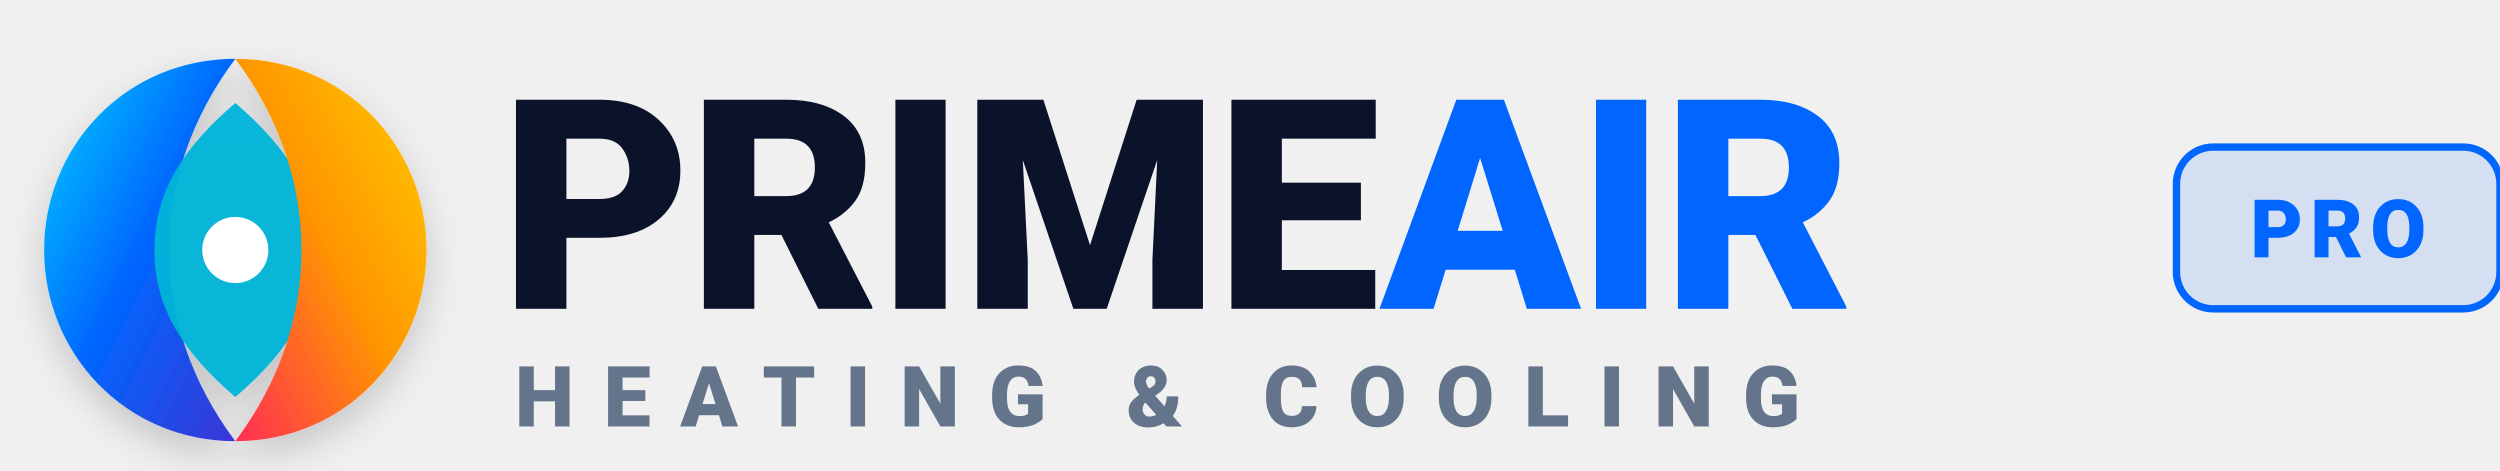
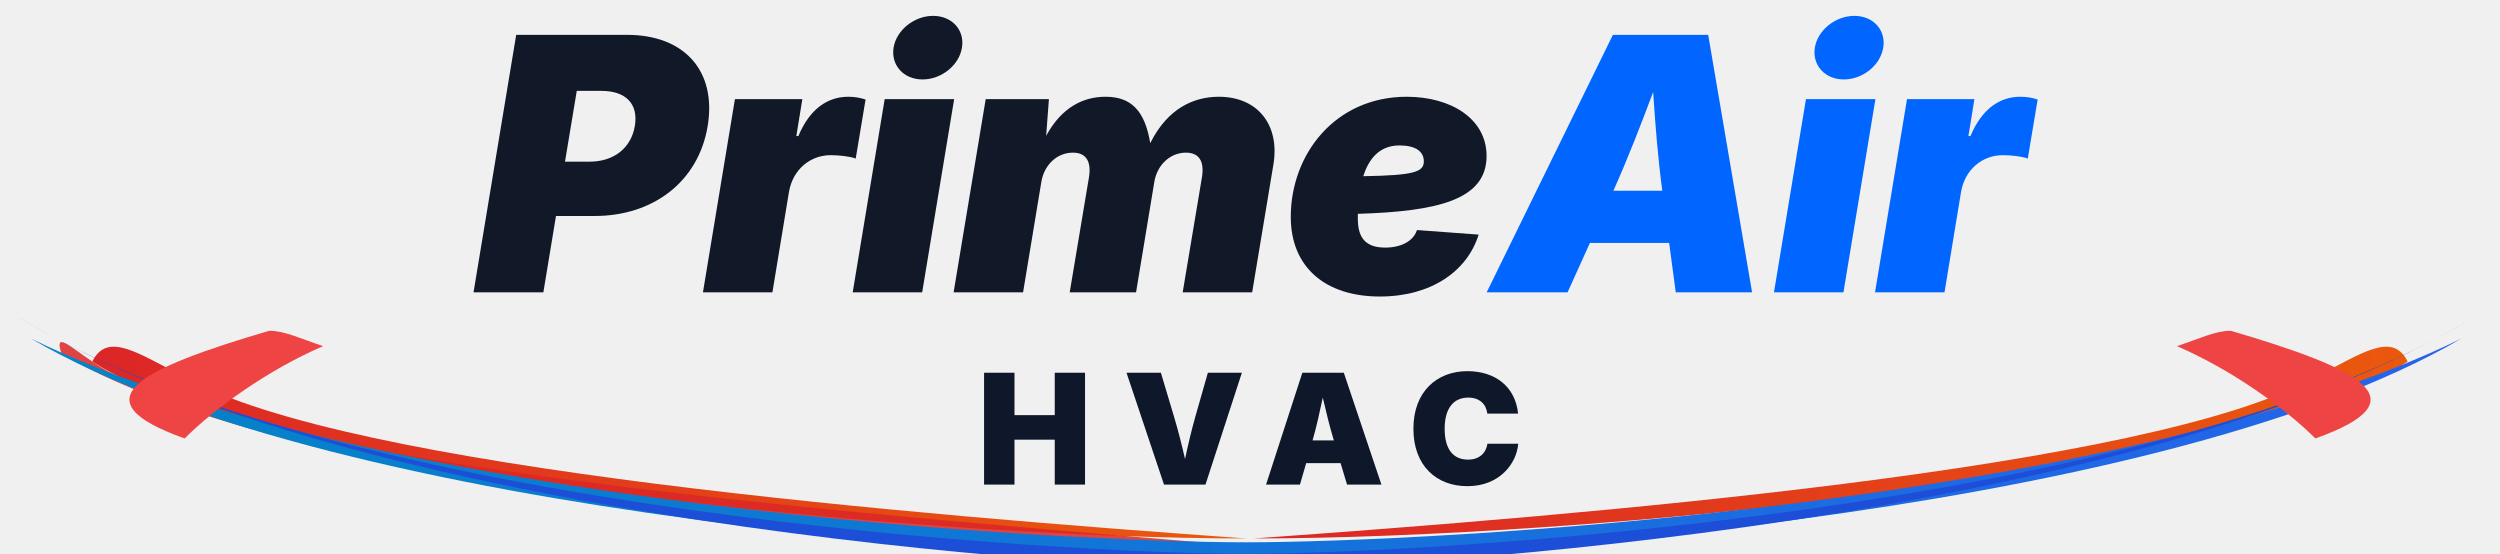
- <svg xmlns="http://www.w3.org/2000/svg" viewBox="0 0 340 64" width="340" height="64" fill="none">
+ <svg xmlns="http://www.w3.org/2000/svg" viewBox="0 0 325 72" width="325" height="72" fill="none">
  <defs>
-     <linearGradient id="warmFlame" x1="0%" y1="100%" x2="100%" y2="0%">
-       <stop offset="0%" stop-color="#FF2D55" />
-       <stop offset="50%" stop-color="#FF9500" />
-       <stop offset="100%" stop-color="#FFCC00" />
+     <linearGradient id="heatArc" x1="0%" y1="0%" x2="100%" y2="0%">
+       <stop offset="0%" stop-color="#DC2626" />
+       <stop offset="100%" stop-color="#EA580C" />
    </linearGradient>
-     <linearGradient id="coolFrost" x1="0%" y1="0%" x2="100%" y2="100%">
-       <stop offset="0%" stop-color="#00D2FF" />
-       <stop offset="50%" stop-color="#0066FF" />
-       <stop offset="100%" stop-color="#3A36D5" />
+     <linearGradient id="coolArc" x1="0%" y1="0%" x2="100%" y2="0%">
+       <stop offset="0%" stop-color="#0284C7" />
+       <stop offset="100%" stop-color="#2563EB" />
    </linearGradient>
-     <filter id="subtleGlow" x="-10%" y="-10%" width="120%" height="120%">
-       <feDropShadow dx="0" dy="2" stdDeviation="2.5" flood-opacity="0.18" />
-     </filter>
  </defs>
-   <g transform="translate(4, 4)" filter="url(#subtleGlow)">
-     <path d="M 28 4 C 13 4, 2 16, 2 30 C 2 44, 13 56, 28 56 C 22 48, 19 39, 19 30 C 19 21, 22 12, 28 4 Z" fill="url(#coolFrost)" />
-     <path d="M 28 10 C 21 16, 17 22, 17 30 C 17 38, 21 44, 28 50 C 35 44, 39 38, 39 30 C 39 22, 35 16, 28 10 Z" fill="#00B4D8" opacity="0.95" />
-     <path d="M 28 4 C 34 12, 37 21, 37 30 C 37 39, 34 48, 28 56 C 43 56, 54 44, 54 30 C 54 16, 43 4, 28 4 Z" fill="url(#warmFlame)" />
-     <circle cx="28" cy="30" r="4.5" fill="#FFFFFF" />
-   </g>
-   <g transform="translate(68, 6)">
-     <text x="0" y="36" font-family="-apple-system, BlinkMacSystemFont, 'Segoe UI', Roboto, 'Montserrat', 'Inter', sans-serif" font-weight="900" font-size="40" letter-spacing="-0.5" fill="#0B132B">
-       PRIME<tspan fill="#0066FF">AIR</tspan>
-     </text>
-     <text x="2" y="52" font-family="-apple-system, BlinkMacSystemFont, 'Segoe UI', Roboto, sans-serif" font-weight="800" font-size="11.5" letter-spacing="4" fill="#64748B">
-       HEATING &amp; COOLING
-     </text>
-     <rect x="228" y="14" width="44" height="22" rx="5" fill="#0066FF" fill-opacity="0.12" stroke="#0066FF" stroke-width="1" />
-     <text x="250" y="29" text-anchor="middle" font-family="-apple-system, BlinkMacSystemFont, 'Segoe UI', Roboto, sans-serif" font-weight="900" font-size="11" letter-spacing="1" fill="#0066FF">PRO</text>
-   </g>
+   <path d="M 12 47 C 35 62, 120 70, 162 70 C 120 67, 45 61, 24 49 C 18 46, 14 43, 12 47 Z" fill="url(#heatArc)" />
+   <path d="M 8 46 C 42 66, 135 71, 162 71 C 115 67, 32 61, 12 47 C 9 45, 7 43, 8 46 Z" fill="#DC2626" opacity="0.85" />
+   <path d="M 313 47 C 290 62, 205 70, 163 70 C 205 67, 280 61, 301 49 C 307 46, 311 43, 313 47 Z" fill="url(#heatArc)" />
+   <path d="M 4 44 C 45 68, 140 73, 162 73 C 184 73, 279 68, 320 44 C 275 66, 185 70.5, 162 70.5 C 139 70.5, 49 66, 4 44 Z" fill="url(#coolArc)" />
+   <path d="M 2 41 C 46 68, 142 74, 162 74 C 182 74, 278 68, 322 41 C 280 67, 184 72, 162 72 C 140 72, 44 67, 2 41 Z" fill="#1D4ED8" />
+   <path d="M 35 43 C 18 48, 10 52, 24 57 C 28 53, 35 48, 42 45 C 39 44, 37 43, 35 43 Z" fill="#EF4444" />
+   <path d="M 290 43 C 307 48, 315 52, 301 57 C 297 53, 290 48, 283 45 C 286 44, 288 43, 290 43 Z" fill="#EF4444" />
+   <text x="162.5" y="38" text-anchor="middle" font-family="-apple-system, BlinkMacSystemFont, 'Impact', 'Arial Black', 'Montserrat', sans-serif" font-weight="900" font-style="italic" font-size="46" letter-spacing="-0.5" fill="#111827">
+     Prime<tspan fill="#0066FF">Air</tspan>
+   </text>
+   <text x="162.5" y="63" text-anchor="middle" font-family="-apple-system, BlinkMacSystemFont, 'Arial Black', 'Montserrat', sans-serif" font-weight="900" font-size="20" letter-spacing="4" fill="#0F172A">
+     HVAC
+   </text>
</svg>
